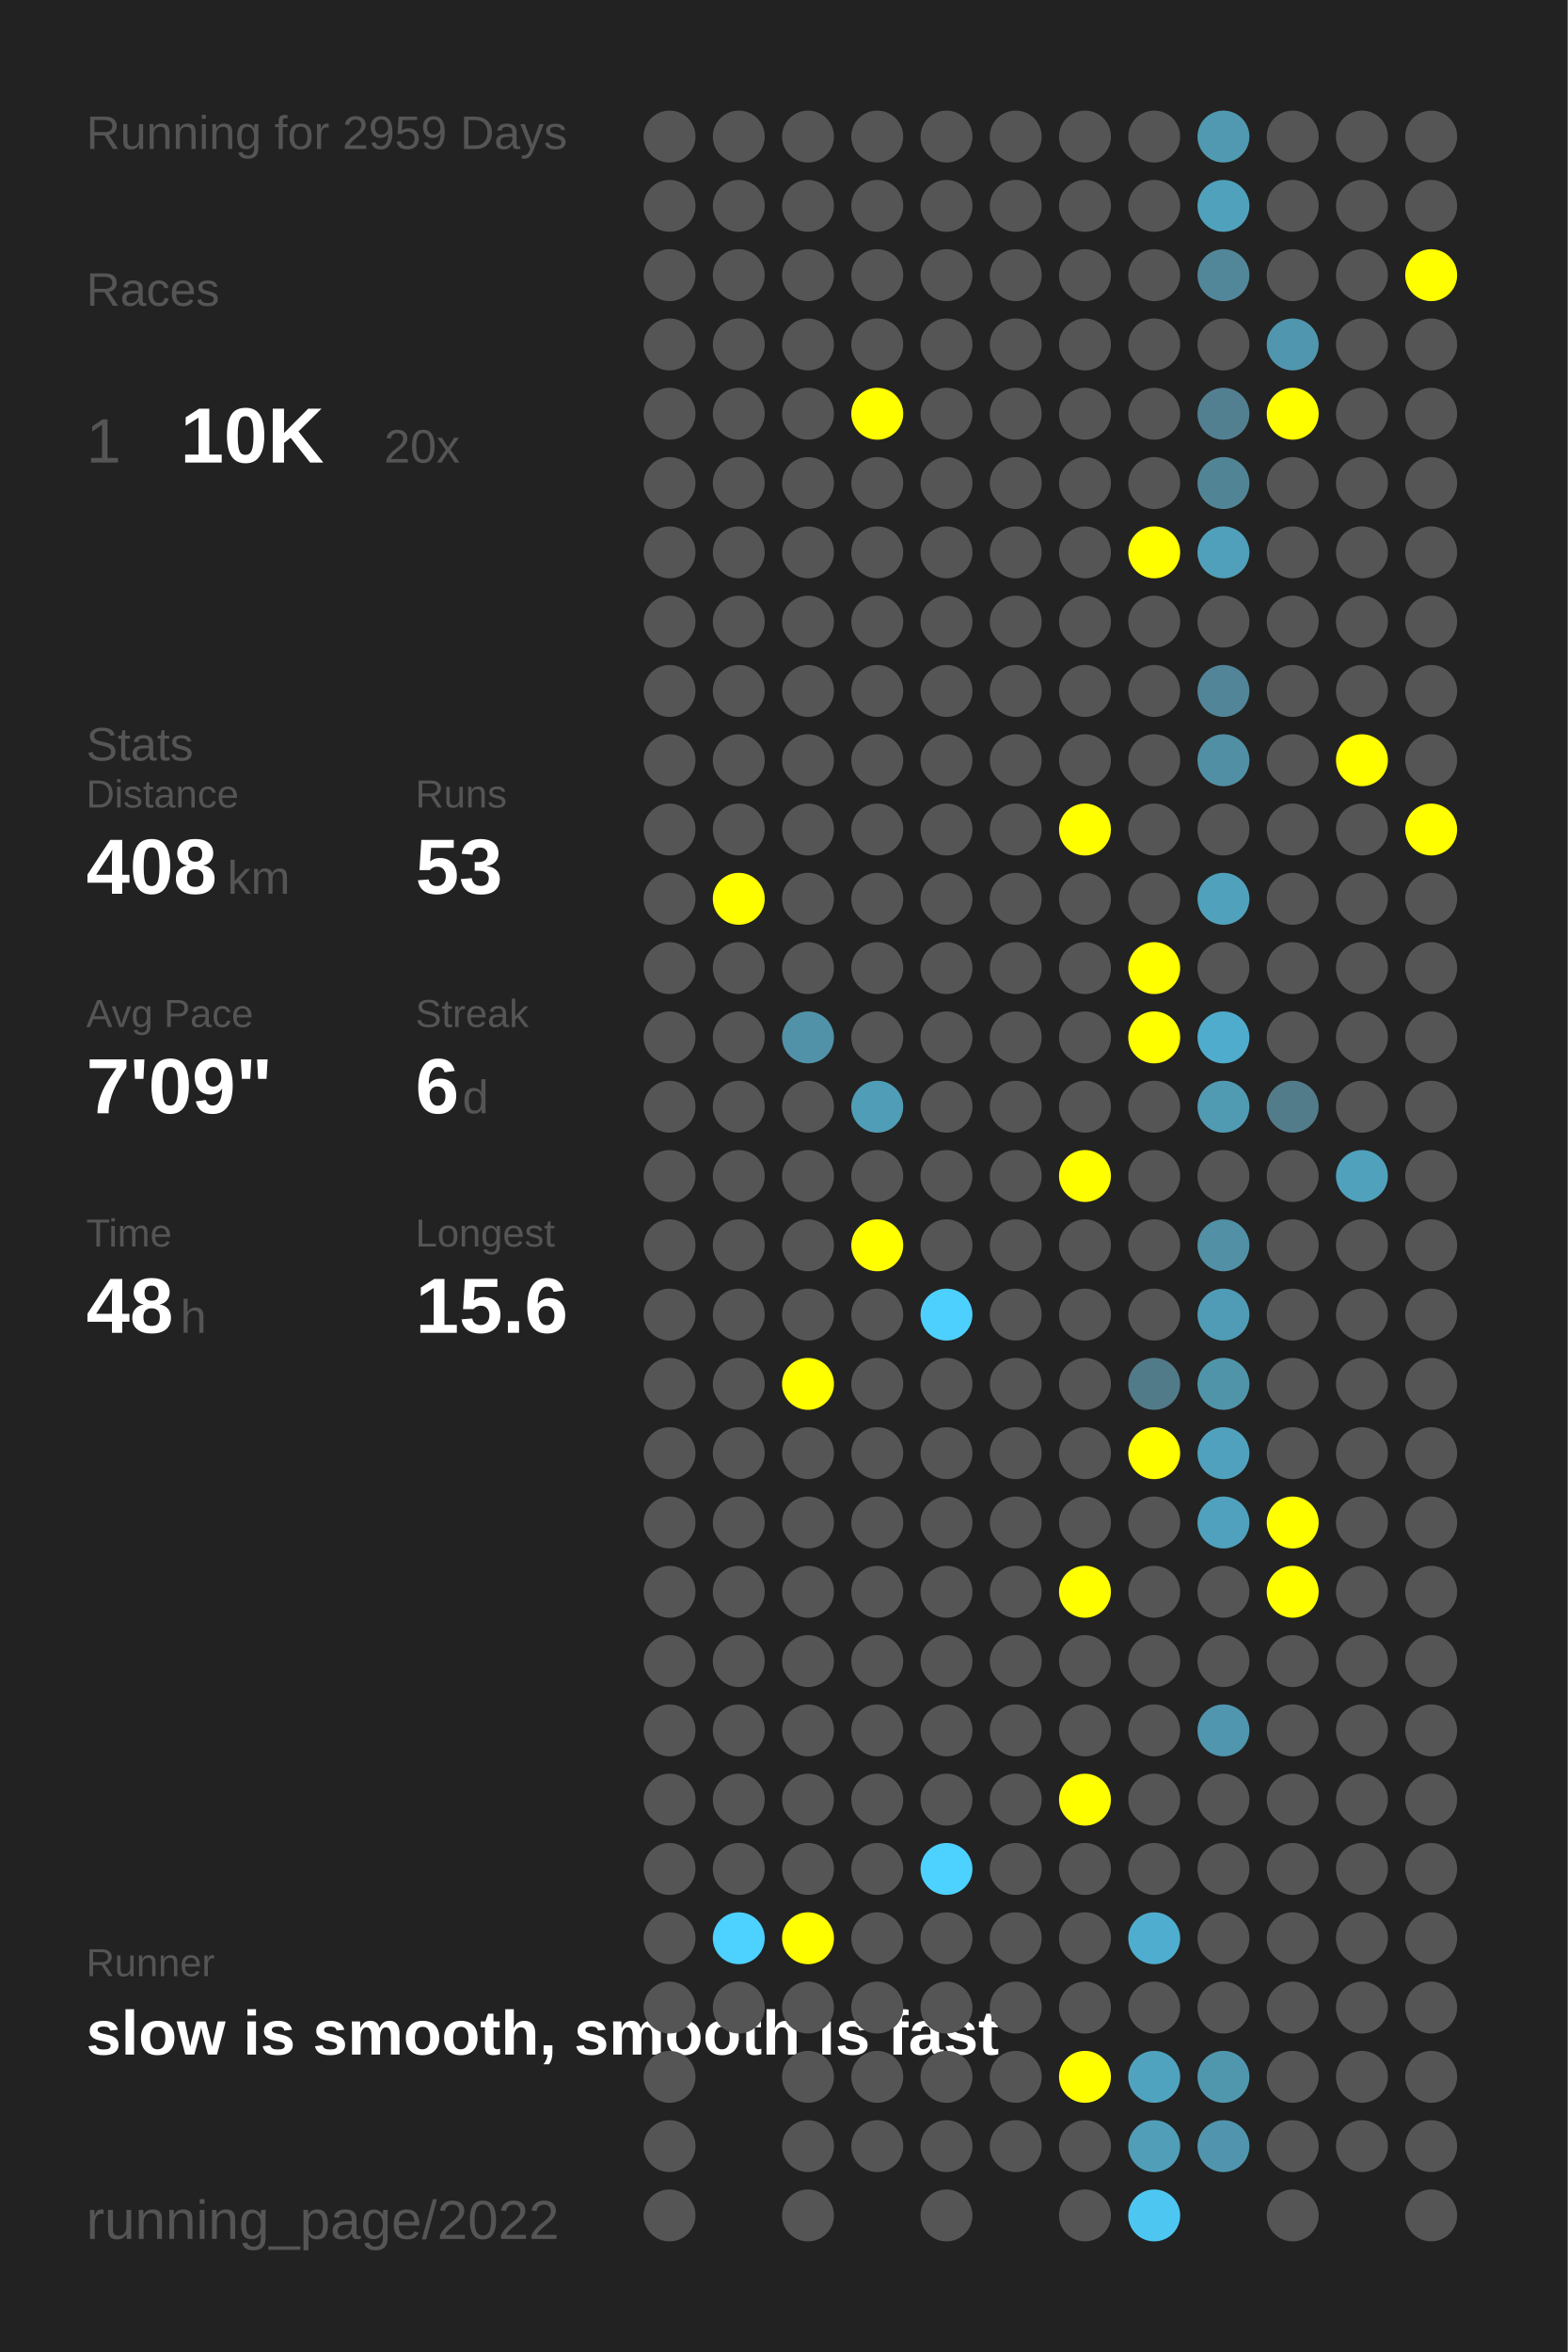
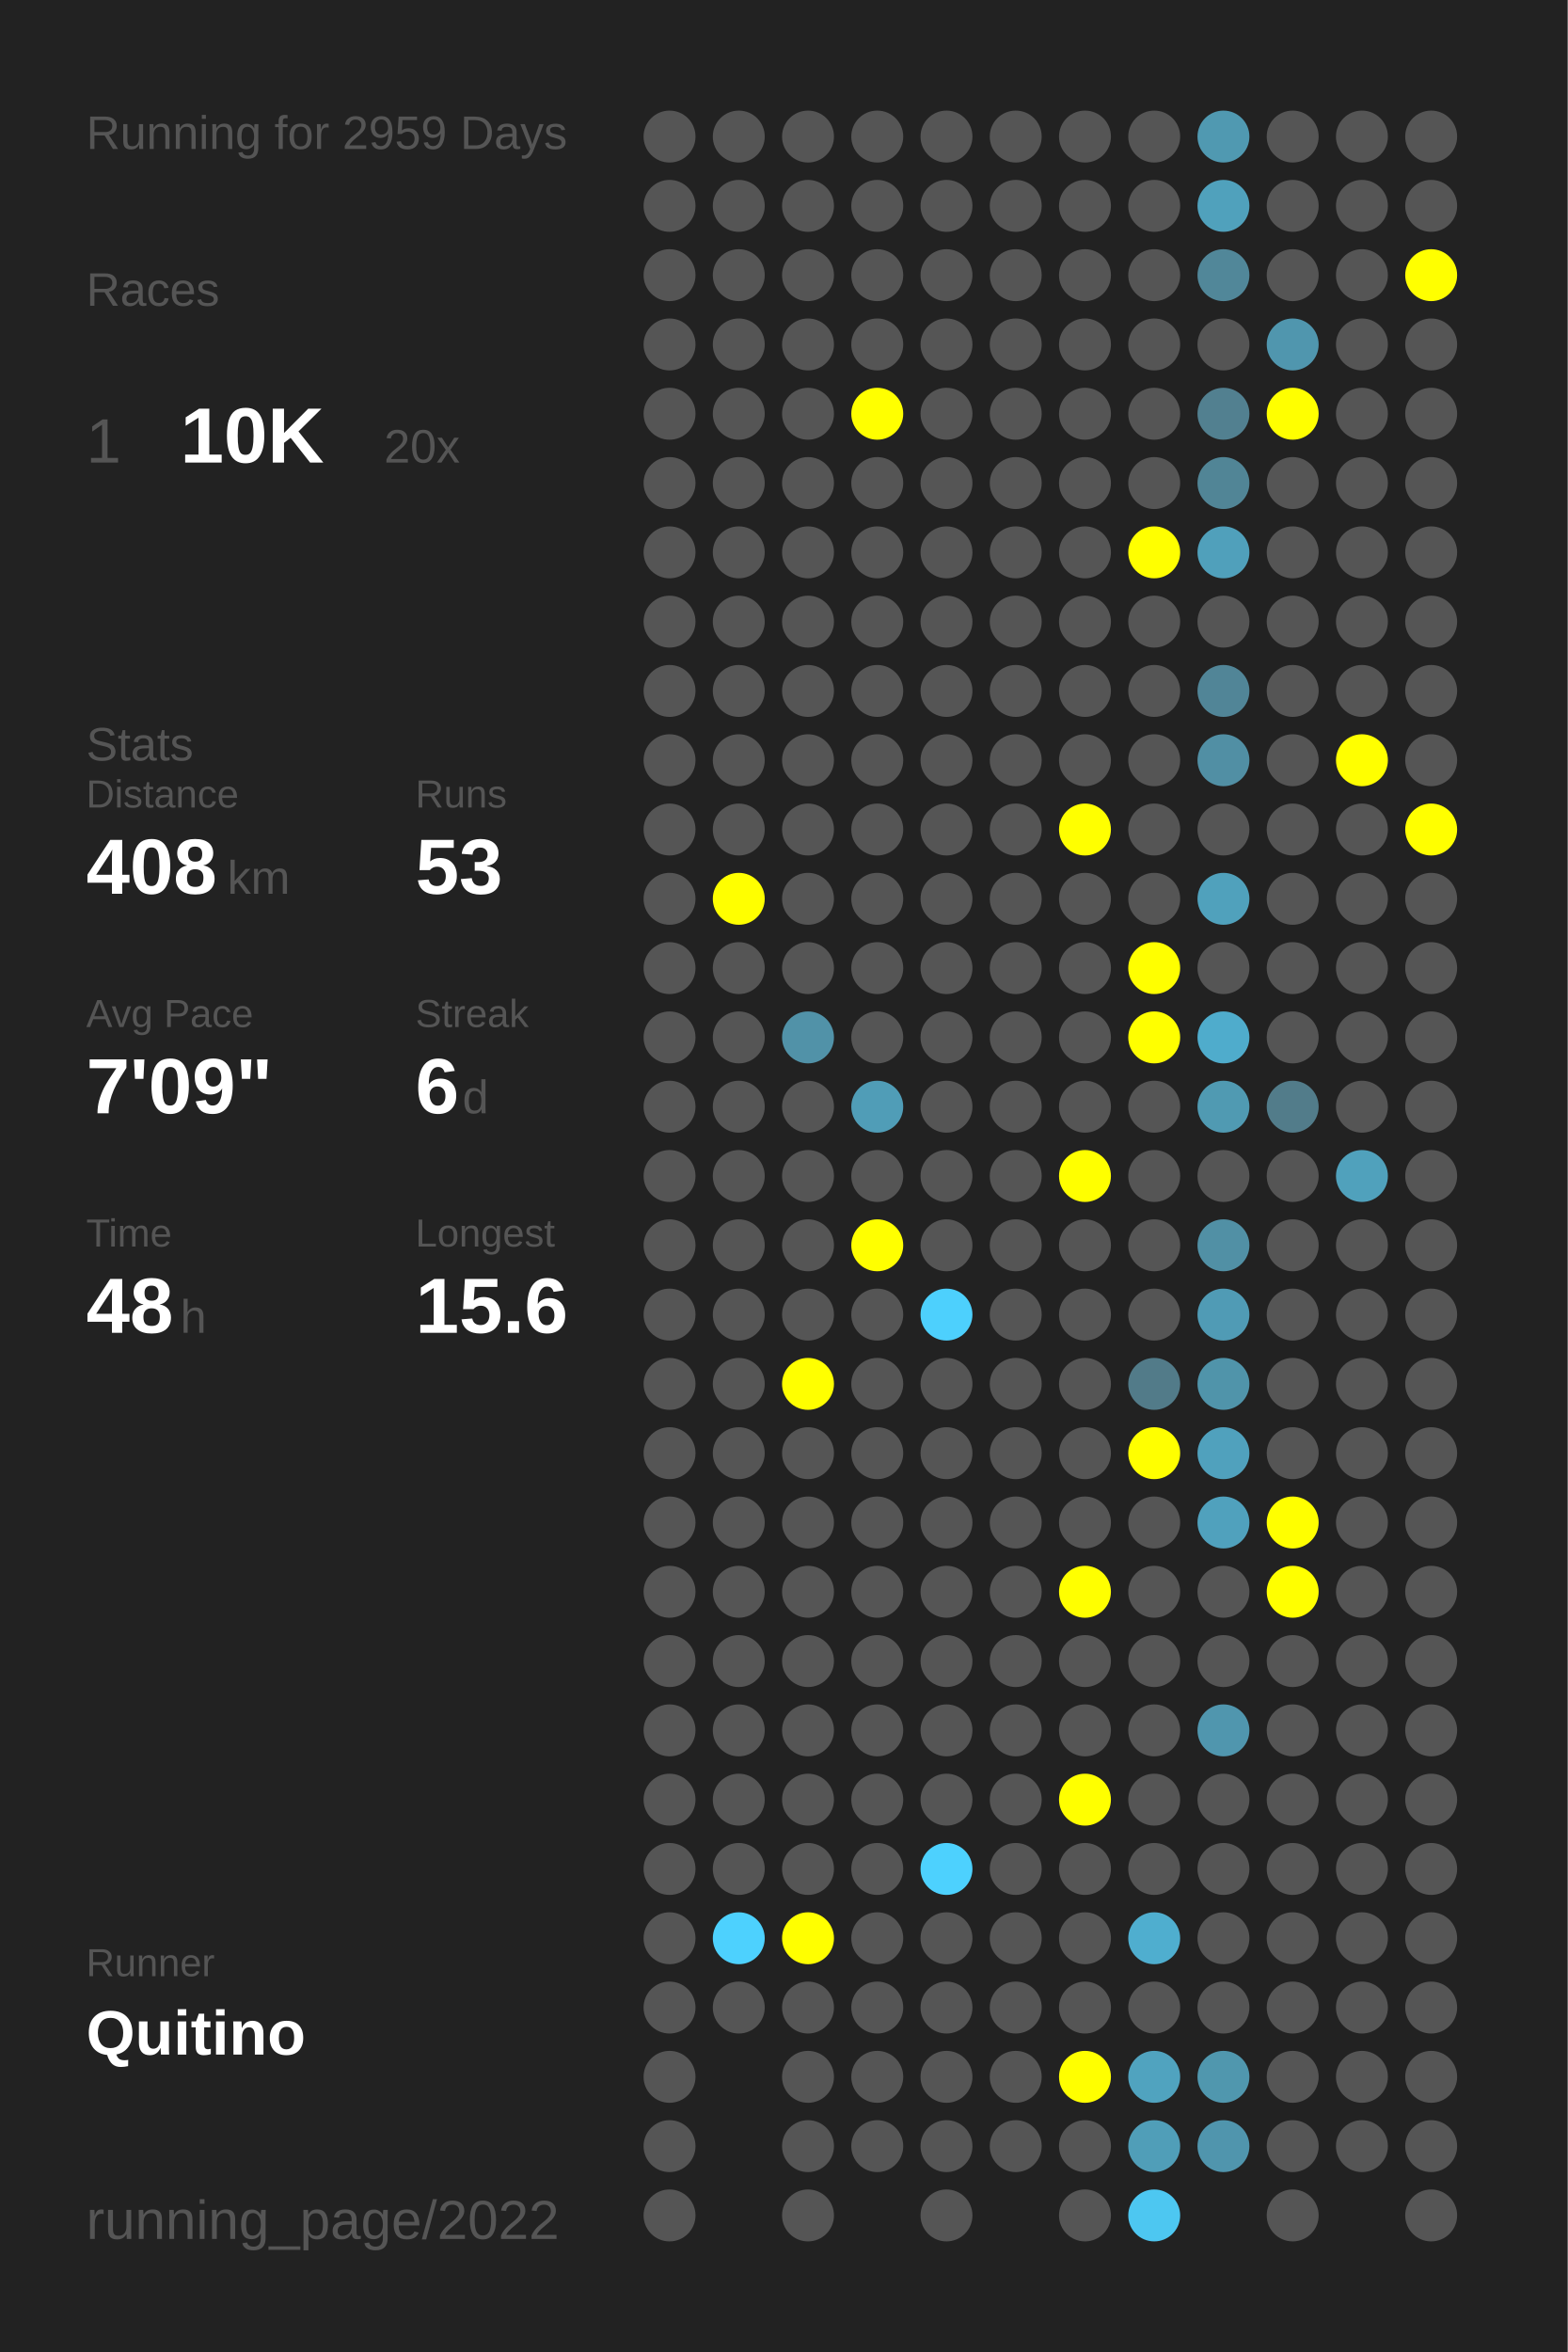
<svg xmlns="http://www.w3.org/2000/svg" baseProfile="full" height="300mm" version="1.1" viewBox="0,0,200,300" width="200mm">
  <defs />
  <rect fill="#222222" height="300" width="200" x="0" y="0" />
  <text fill="#555555" style="font-size:6px; font-family:Arial;" x="11" y="19">Running for 2959 Days</text>
  <text fill="#555555" style="font-size:6px; font-family:Arial;" x="11" y="39">Races</text>
  <text fill="#555555" style="font-size:8px; font-family:Arial;" x="11" y="59">1</text>
  <text fill="#FFFFFF" style="font-size:10px; font-family:Arial; font-weight:bold;" x="23" y="59">10K</text>
  <text fill="#555555" style="font-size:6px; font-family:Arial;" x="49" y="59">20x</text>
  <text fill="#555555" style="font-size:6px; font-family:Arial;" x="11" y="97">Stats</text>
  <text fill="#555555" style="font-size:5px; font-family:Arial;" x="11" y="103">Distance</text>
  <text fill="#FFFFFF" style="font-size:10px; font-family:Arial; font-weight:bold;" x="11" y="114">408</text>
  <text fill="#555555" style="font-size:6px; font-family:Arial;" x="29" y="114">km</text>
  <text fill="#555555" style="font-size:5px; font-family:Arial;" x="53" y="103">Runs</text>
  <text fill="#FFFFFF" style="font-size:10px; font-family:Arial; font-weight:bold;" x="53" y="114">53</text>
  <text fill="#555555" style="font-size:5px; font-family:Arial;" x="11" y="131">Avg Pace</text>
  <text fill="#FFFFFF" style="font-size:10px; font-family:Arial; font-weight:bold;" x="11" y="142">7'09"</text>
  <text fill="#555555" style="font-size:5px; font-family:Arial;" x="53" y="131">Streak</text>
  <text fill="#FFFFFF" style="font-size:10px; font-family:Arial; font-weight:bold;" x="53" y="142">6</text>
  <text fill="#555555" style="font-size:6px; font-family:Arial;" x="59" y="142">d</text>
  <text fill="#555555" style="font-size:5px; font-family:Arial;" x="11" y="159">Time</text>
  <text fill="#FFFFFF" style="font-size:10px; font-family:Arial; font-weight:bold;" x="11" y="170">48</text>
  <text fill="#555555" style="font-size:6px; font-family:Arial;" x="23" y="170">h</text>
  <text fill="#555555" style="font-size:5px; font-family:Arial;" x="53" y="159">Longest</text>
  <text fill="#FFFFFF" style="font-size:10px; font-family:Arial; font-weight:bold;" x="53" y="170">15.6</text>
  <text fill="#555555" style="font-size:5px; font-family:Arial;" x="11" y="252.065">Runner</text>
-   <text fill="#FFFFFF" style="font-size:8px; font-family:Arial; font-weight:bold;" x="11" y="262.065">slow is smooth, smooth is fast</text>
+   <text fill="#FFFFFF" style="font-size:8px; font-family:Arial; font-weight:bold;" x="11" y="262.065">Quitino</text>
  <text fill="#555555" style="font-size:7px; font-family:Arial;" x="11" y="285.581">running_page/2022</text>
  <circle cx="85.417" cy="17.419" fill="#555555" r="3.312" />
  <circle cx="85.417" cy="26.258" fill="#555555" r="3.312" />
  <circle cx="85.417" cy="35.097" fill="#555555" r="3.312" />
  <circle cx="85.417" cy="43.935" fill="#555555" r="3.312" />
  <circle cx="85.417" cy="52.774" fill="#555555" r="3.312" />
  <circle cx="85.417" cy="61.613" fill="#555555" r="3.312" />
  <circle cx="85.417" cy="70.452" fill="#555555" r="3.312" />
  <circle cx="85.417" cy="79.29" fill="#555555" r="3.312" />
  <circle cx="85.417" cy="88.129" fill="#555555" r="3.312" />
  <circle cx="85.417" cy="96.968" fill="#555555" r="3.312" />
  <circle cx="85.417" cy="105.806" fill="#555555" r="3.312" />
  <circle cx="85.417" cy="114.645" fill="#555555" r="3.312" />
  <circle cx="85.417" cy="123.484" fill="#555555" r="3.312" />
  <circle cx="85.417" cy="132.323" fill="#555555" r="3.312" />
  <circle cx="85.417" cy="141.161" fill="#555555" r="3.312" />
  <circle cx="85.417" cy="150" fill="#555555" r="3.312" />
  <circle cx="85.417" cy="158.839" fill="#555555" r="3.312" />
  <circle cx="85.417" cy="167.677" fill="#555555" r="3.312" />
  <circle cx="85.417" cy="176.516" fill="#555555" r="3.312" />
  <circle cx="85.417" cy="185.355" fill="#555555" r="3.312" />
  <circle cx="85.417" cy="194.194" fill="#555555" r="3.312" />
  <circle cx="85.417" cy="203.032" fill="#555555" r="3.312" />
  <circle cx="85.417" cy="211.871" fill="#555555" r="3.312" />
  <circle cx="85.417" cy="220.71" fill="#555555" r="3.312" />
  <circle cx="85.417" cy="229.548" fill="#555555" r="3.312" />
  <circle cx="85.417" cy="238.387" fill="#555555" r="3.312" />
  <circle cx="85.417" cy="247.226" fill="#555555" r="3.312" />
  <circle cx="85.417" cy="256.065" fill="#555555" r="3.312" />
  <circle cx="85.417" cy="264.903" fill="#555555" r="3.312" />
  <circle cx="85.417" cy="273.742" fill="#555555" r="3.312" />
  <circle cx="85.417" cy="282.581" fill="#555555" r="3.312" />
  <circle cx="94.25" cy="17.419" fill="#555555" r="3.312" />
  <circle cx="94.25" cy="26.258" fill="#555555" r="3.312" />
  <circle cx="94.25" cy="35.097" fill="#555555" r="3.312" />
  <circle cx="94.25" cy="43.935" fill="#555555" r="3.312" />
  <circle cx="94.25" cy="52.774" fill="#555555" r="3.312" />
  <circle cx="94.25" cy="61.613" fill="#555555" r="3.312" />
  <circle cx="94.25" cy="70.452" fill="#555555" r="3.312" />
  <circle cx="94.25" cy="79.29" fill="#555555" r="3.312" />
  <circle cx="94.25" cy="88.129" fill="#555555" r="3.312" />
  <circle cx="94.25" cy="96.968" fill="#555555" r="3.312" />
  <circle cx="94.25" cy="105.806" fill="#555555" r="3.312" />
  <circle cx="94.25" cy="114.645" fill="#FFFF00" r="3.312" />
  <circle cx="94.25" cy="123.484" fill="#555555" r="3.312" />
  <circle cx="94.25" cy="132.323" fill="#555555" r="3.312" />
  <circle cx="94.25" cy="141.161" fill="#555555" r="3.312" />
  <circle cx="94.25" cy="150" fill="#555555" r="3.312" />
  <circle cx="94.25" cy="158.839" fill="#555555" r="3.312" />
  <circle cx="94.25" cy="167.677" fill="#555555" r="3.312" />
  <circle cx="94.25" cy="176.516" fill="#555555" r="3.312" />
  <circle cx="94.25" cy="185.355" fill="#555555" r="3.312" />
  <circle cx="94.25" cy="194.194" fill="#555555" r="3.312" />
  <circle cx="94.25" cy="203.032" fill="#555555" r="3.312" />
  <circle cx="94.25" cy="211.871" fill="#555555" r="3.312" />
  <circle cx="94.25" cy="220.71" fill="#555555" r="3.312" />
  <circle cx="94.25" cy="229.548" fill="#555555" r="3.312" />
  <circle cx="94.25" cy="238.387" fill="#555555" r="3.312" />
  <circle cx="94.25" cy="247.226" fill="#4dd1fe" r="3.312" />
  <circle cx="94.25" cy="256.065" fill="#555555" r="3.312" />
  <circle cx="103.083" cy="17.419" fill="#555555" r="3.312" />
  <circle cx="103.083" cy="26.258" fill="#555555" r="3.312" />
  <circle cx="103.083" cy="35.097" fill="#555555" r="3.312" />
  <circle cx="103.083" cy="43.935" fill="#555555" r="3.312" />
  <circle cx="103.083" cy="52.774" fill="#555555" r="3.312" />
  <circle cx="103.083" cy="61.613" fill="#555555" r="3.312" />
  <circle cx="103.083" cy="70.452" fill="#555555" r="3.312" />
  <circle cx="103.083" cy="79.29" fill="#555555" r="3.312" />
  <circle cx="103.083" cy="88.129" fill="#555555" r="3.312" />
  <circle cx="103.083" cy="96.968" fill="#555555" r="3.312" />
  <circle cx="103.083" cy="105.806" fill="#555555" r="3.312" />
  <circle cx="103.083" cy="114.645" fill="#555555" r="3.312" />
  <circle cx="103.083" cy="123.484" fill="#555555" r="3.312" />
  <circle cx="103.083" cy="132.323" fill="#5192a8" r="3.312" />
  <circle cx="103.083" cy="141.161" fill="#555555" r="3.312" />
  <circle cx="103.083" cy="150" fill="#555555" r="3.312" />
  <circle cx="103.083" cy="158.839" fill="#555555" r="3.312" />
  <circle cx="103.083" cy="167.677" fill="#555555" r="3.312" />
  <circle cx="103.083" cy="176.516" fill="#FFFF00" r="3.312" />
  <circle cx="103.083" cy="185.355" fill="#555555" r="3.312" />
  <circle cx="103.083" cy="194.194" fill="#555555" r="3.312" />
  <circle cx="103.083" cy="203.032" fill="#555555" r="3.312" />
  <circle cx="103.083" cy="211.871" fill="#555555" r="3.312" />
  <circle cx="103.083" cy="220.71" fill="#555555" r="3.312" />
  <circle cx="103.083" cy="229.548" fill="#555555" r="3.312" />
  <circle cx="103.083" cy="238.387" fill="#555555" r="3.312" />
  <circle cx="103.083" cy="247.226" fill="#FFFF00" r="3.312" />
  <circle cx="103.083" cy="256.065" fill="#555555" r="3.312" />
  <circle cx="103.083" cy="264.903" fill="#555555" r="3.312" />
  <circle cx="103.083" cy="273.742" fill="#555555" r="3.312" />
  <circle cx="103.083" cy="282.581" fill="#555555" r="3.312" />
  <circle cx="111.917" cy="17.419" fill="#555555" r="3.312" />
  <circle cx="111.917" cy="26.258" fill="#555555" r="3.312" />
  <circle cx="111.917" cy="35.097" fill="#555555" r="3.312" />
  <circle cx="111.917" cy="43.935" fill="#555555" r="3.312" />
  <circle cx="111.917" cy="52.774" fill="#FFFF00" r="3.312" />
  <circle cx="111.917" cy="61.613" fill="#555555" r="3.312" />
  <circle cx="111.917" cy="70.452" fill="#555555" r="3.312" />
  <circle cx="111.917" cy="79.29" fill="#555555" r="3.312" />
  <circle cx="111.917" cy="88.129" fill="#555555" r="3.312" />
  <circle cx="111.917" cy="96.968" fill="#555555" r="3.312" />
  <circle cx="111.917" cy="105.806" fill="#555555" r="3.312" />
  <circle cx="111.917" cy="114.645" fill="#555555" r="3.312" />
  <circle cx="111.917" cy="123.484" fill="#555555" r="3.312" />
  <circle cx="111.917" cy="132.323" fill="#555555" r="3.312" />
  <circle cx="111.917" cy="141.161" fill="#509db7" r="3.312" />
  <circle cx="111.917" cy="150" fill="#555555" r="3.312" />
  <circle cx="111.917" cy="158.839" fill="#FFFF00" r="3.312" />
  <circle cx="111.917" cy="167.677" fill="#555555" r="3.312" />
  <circle cx="111.917" cy="176.516" fill="#555555" r="3.312" />
  <circle cx="111.917" cy="185.355" fill="#555555" r="3.312" />
  <circle cx="111.917" cy="194.194" fill="#555555" r="3.312" />
  <circle cx="111.917" cy="203.032" fill="#555555" r="3.312" />
  <circle cx="111.917" cy="211.871" fill="#555555" r="3.312" />
  <circle cx="111.917" cy="220.71" fill="#555555" r="3.312" />
  <circle cx="111.917" cy="229.548" fill="#555555" r="3.312" />
  <circle cx="111.917" cy="238.387" fill="#555555" r="3.312" />
  <circle cx="111.917" cy="247.226" fill="#555555" r="3.312" />
  <circle cx="111.917" cy="256.065" fill="#555555" r="3.312" />
  <circle cx="111.917" cy="264.903" fill="#555555" r="3.312" />
  <circle cx="111.917" cy="273.742" fill="#555555" r="3.312" />
  <circle cx="120.75" cy="17.419" fill="#555555" r="3.312" />
  <circle cx="120.75" cy="26.258" fill="#555555" r="3.312" />
  <circle cx="120.75" cy="35.097" fill="#555555" r="3.312" />
  <circle cx="120.75" cy="43.935" fill="#555555" r="3.312" />
  <circle cx="120.75" cy="52.774" fill="#555555" r="3.312" />
  <circle cx="120.75" cy="61.613" fill="#555555" r="3.312" />
  <circle cx="120.75" cy="70.452" fill="#555555" r="3.312" />
  <circle cx="120.75" cy="79.29" fill="#555555" r="3.312" />
  <circle cx="120.75" cy="88.129" fill="#555555" r="3.312" />
  <circle cx="120.75" cy="96.968" fill="#555555" r="3.312" />
  <circle cx="120.75" cy="105.806" fill="#555555" r="3.312" />
  <circle cx="120.75" cy="114.645" fill="#555555" r="3.312" />
  <circle cx="120.75" cy="123.484" fill="#555555" r="3.312" />
  <circle cx="120.75" cy="132.323" fill="#555555" r="3.312" />
  <circle cx="120.75" cy="141.161" fill="#555555" r="3.312" />
  <circle cx="120.75" cy="150" fill="#555555" r="3.312" />
  <circle cx="120.75" cy="158.839" fill="#555555" r="3.312" />
  <circle cx="120.75" cy="167.677" fill="#4dd0fd" r="3.312" />
  <circle cx="120.75" cy="176.516" fill="#555555" r="3.312" />
  <circle cx="120.75" cy="185.355" fill="#555555" r="3.312" />
  <circle cx="120.75" cy="194.194" fill="#555555" r="3.312" />
  <circle cx="120.75" cy="203.032" fill="#555555" r="3.312" />
  <circle cx="120.75" cy="211.871" fill="#555555" r="3.312" />
  <circle cx="120.75" cy="220.71" fill="#555555" r="3.312" />
  <circle cx="120.75" cy="229.548" fill="#555555" r="3.312" />
  <circle cx="120.75" cy="238.387" fill="#4dd1fe" r="3.312" />
  <circle cx="120.75" cy="247.226" fill="#555555" r="3.312" />
  <circle cx="120.75" cy="256.065" fill="#555555" r="3.312" />
  <circle cx="120.75" cy="264.903" fill="#555555" r="3.312" />
  <circle cx="120.75" cy="273.742" fill="#555555" r="3.312" />
  <circle cx="120.75" cy="282.581" fill="#555555" r="3.312" />
  <circle cx="129.583" cy="17.419" fill="#555555" r="3.312" />
  <circle cx="129.583" cy="26.258" fill="#555555" r="3.312" />
  <circle cx="129.583" cy="35.097" fill="#555555" r="3.312" />
  <circle cx="129.583" cy="43.935" fill="#555555" r="3.312" />
  <circle cx="129.583" cy="52.774" fill="#555555" r="3.312" />
  <circle cx="129.583" cy="61.613" fill="#555555" r="3.312" />
  <circle cx="129.583" cy="70.452" fill="#555555" r="3.312" />
  <circle cx="129.583" cy="79.29" fill="#555555" r="3.312" />
  <circle cx="129.583" cy="88.129" fill="#555555" r="3.312" />
  <circle cx="129.583" cy="96.968" fill="#555555" r="3.312" />
  <circle cx="129.583" cy="105.806" fill="#555555" r="3.312" />
  <circle cx="129.583" cy="114.645" fill="#555555" r="3.312" />
  <circle cx="129.583" cy="123.484" fill="#555555" r="3.312" />
  <circle cx="129.583" cy="132.323" fill="#555555" r="3.312" />
  <circle cx="129.583" cy="141.161" fill="#555555" r="3.312" />
  <circle cx="129.583" cy="150" fill="#555555" r="3.312" />
  <circle cx="129.583" cy="158.839" fill="#555555" r="3.312" />
  <circle cx="129.583" cy="167.677" fill="#555555" r="3.312" />
  <circle cx="129.583" cy="176.516" fill="#555555" r="3.312" />
  <circle cx="129.583" cy="185.355" fill="#555555" r="3.312" />
  <circle cx="129.583" cy="194.194" fill="#555555" r="3.312" />
  <circle cx="129.583" cy="203.032" fill="#555555" r="3.312" />
  <circle cx="129.583" cy="211.871" fill="#555555" r="3.312" />
  <circle cx="129.583" cy="220.71" fill="#555555" r="3.312" />
  <circle cx="129.583" cy="229.548" fill="#555555" r="3.312" />
  <circle cx="129.583" cy="238.387" fill="#555555" r="3.312" />
  <circle cx="129.583" cy="247.226" fill="#555555" r="3.312" />
  <circle cx="129.583" cy="256.065" fill="#555555" r="3.312" />
  <circle cx="129.583" cy="264.903" fill="#555555" r="3.312" />
  <circle cx="129.583" cy="273.742" fill="#555555" r="3.312" />
  <circle cx="138.417" cy="17.419" fill="#555555" r="3.312" />
  <circle cx="138.417" cy="26.258" fill="#555555" r="3.312" />
  <circle cx="138.417" cy="35.097" fill="#555555" r="3.312" />
  <circle cx="138.417" cy="43.935" fill="#555555" r="3.312" />
  <circle cx="138.417" cy="52.774" fill="#555555" r="3.312" />
  <circle cx="138.417" cy="61.613" fill="#555555" r="3.312" />
  <circle cx="138.417" cy="70.452" fill="#555555" r="3.312" />
  <circle cx="138.417" cy="79.29" fill="#555555" r="3.312" />
  <circle cx="138.417" cy="88.129" fill="#555555" r="3.312" />
  <circle cx="138.417" cy="96.968" fill="#555555" r="3.312" />
  <circle cx="138.417" cy="105.806" fill="#FFFF00" r="3.312" />
  <circle cx="138.417" cy="114.645" fill="#555555" r="3.312" />
  <circle cx="138.417" cy="123.484" fill="#555555" r="3.312" />
  <circle cx="138.417" cy="132.323" fill="#555555" r="3.312" />
  <circle cx="138.417" cy="141.161" fill="#555555" r="3.312" />
  <circle cx="138.417" cy="150" fill="#FFFF00" r="3.312" />
  <circle cx="138.417" cy="158.839" fill="#555555" r="3.312" />
  <circle cx="138.417" cy="167.677" fill="#555555" r="3.312" />
  <circle cx="138.417" cy="176.516" fill="#555555" r="3.312" />
  <circle cx="138.417" cy="185.355" fill="#555555" r="3.312" />
  <circle cx="138.417" cy="194.194" fill="#555555" r="3.312" />
  <circle cx="138.417" cy="203.032" fill="#FFFF00" r="3.312" />
  <circle cx="138.417" cy="211.871" fill="#555555" r="3.312" />
  <circle cx="138.417" cy="220.71" fill="#555555" r="3.312" />
  <circle cx="138.417" cy="229.548" fill="#FFFF00" r="3.312" />
  <circle cx="138.417" cy="238.387" fill="#555555" r="3.312" />
  <circle cx="138.417" cy="247.226" fill="#555555" r="3.312" />
  <circle cx="138.417" cy="256.065" fill="#555555" r="3.312" />
  <circle cx="138.417" cy="264.903" fill="#FFFF00" r="3.312" />
  <circle cx="138.417" cy="273.742" fill="#555555" r="3.312" />
  <circle cx="138.417" cy="282.581" fill="#555555" r="3.312" />
  <circle cx="147.25" cy="17.419" fill="#555555" r="3.312" />
  <circle cx="147.25" cy="26.258" fill="#555555" r="3.312" />
  <circle cx="147.25" cy="35.097" fill="#555555" r="3.312" />
  <circle cx="147.25" cy="43.935" fill="#555555" r="3.312" />
  <circle cx="147.25" cy="52.774" fill="#555555" r="3.312" />
  <circle cx="147.25" cy="61.613" fill="#555555" r="3.312" />
  <circle cx="147.25" cy="70.452" fill="#FFFF00" r="3.312" />
  <circle cx="147.25" cy="79.29" fill="#555555" r="3.312" />
  <circle cx="147.25" cy="88.129" fill="#555555" r="3.312" />
  <circle cx="147.25" cy="96.968" fill="#555555" r="3.312" />
  <circle cx="147.25" cy="105.806" fill="#555555" r="3.312" />
  <circle cx="147.25" cy="114.645" fill="#555555" r="3.312" />
  <circle cx="147.25" cy="123.484" fill="#FFFF00" r="3.312" />
  <circle cx="147.25" cy="132.323" fill="#FFFF00" r="3.312" />
  <circle cx="147.25" cy="141.161" fill="#555555" r="3.312" />
  <circle cx="147.25" cy="150" fill="#555555" r="3.312" />
  <circle cx="147.25" cy="158.839" fill="#555555" r="3.312" />
  <circle cx="147.25" cy="167.677" fill="#555555" r="3.312" />
  <circle cx="147.25" cy="176.516" fill="#527b89" r="3.312" />
  <circle cx="147.25" cy="185.355" fill="#FFFF00" r="3.312" />
  <circle cx="147.25" cy="194.194" fill="#555555" r="3.312" />
  <circle cx="147.25" cy="203.032" fill="#555555" r="3.312" />
  <circle cx="147.25" cy="211.871" fill="#555555" r="3.312" />
  <circle cx="147.25" cy="220.71" fill="#555555" r="3.312" />
  <circle cx="147.25" cy="229.548" fill="#555555" r="3.312" />
  <circle cx="147.25" cy="238.387" fill="#555555" r="3.312" />
  <circle cx="147.25" cy="247.226" fill="#4faecf" r="3.312" />
  <circle cx="147.25" cy="256.065" fill="#555555" r="3.312" />
  <circle cx="147.25" cy="264.903" fill="#50a3bf" r="3.312" />
  <circle cx="147.25" cy="273.742" fill="#509eb8" r="3.312" />
  <circle cx="147.25" cy="282.581" fill="#4dc7f1" r="3.312" />
  <circle cx="156.083" cy="17.419" fill="#5099b1" r="3.312" />
  <circle cx="156.083" cy="26.258" fill="#50a1bc" r="3.312" />
  <circle cx="156.083" cy="35.097" fill="#518799" r="3.312" />
  <circle cx="156.083" cy="43.935" fill="#555555" r="3.312" />
  <circle cx="156.083" cy="52.774" fill="#528090" r="3.312" />
  <circle cx="156.083" cy="61.613" fill="#518596" r="3.312" />
  <circle cx="156.083" cy="70.452" fill="#50a0bb" r="3.312" />
  <circle cx="156.083" cy="79.29" fill="#555555" r="3.312" />
  <circle cx="156.083" cy="88.129" fill="#518597" r="3.312" />
  <circle cx="156.083" cy="96.968" fill="#518fa4" r="3.312" />
  <circle cx="156.083" cy="105.806" fill="#555555" r="3.312" />
  <circle cx="156.083" cy="114.645" fill="#50a1bc" r="3.312" />
  <circle cx="156.083" cy="123.484" fill="#555555" r="3.312" />
  <circle cx="156.083" cy="132.323" fill="#4faccc" r="3.312" />
  <circle cx="156.083" cy="141.161" fill="#509ab2" r="3.312" />
  <circle cx="156.083" cy="150" fill="#555555" r="3.312" />
  <circle cx="156.083" cy="158.839" fill="#5190a5" r="3.312" />
  <circle cx="156.083" cy="167.677" fill="#509bb5" r="3.312" />
  <circle cx="156.083" cy="176.516" fill="#5094aa" r="3.312" />
  <circle cx="156.083" cy="185.355" fill="#50a1bd" r="3.312" />
  <circle cx="156.083" cy="194.194" fill="#50a1bd" r="3.312" />
  <circle cx="156.083" cy="203.032" fill="#555555" r="3.312" />
  <circle cx="156.083" cy="211.871" fill="#555555" r="3.312" />
  <circle cx="156.083" cy="220.71" fill="#5096ae" r="3.312" />
  <circle cx="156.083" cy="229.548" fill="#555555" r="3.312" />
  <circle cx="156.083" cy="238.387" fill="#555555" r="3.312" />
  <circle cx="156.083" cy="247.226" fill="#555555" r="3.312" />
  <circle cx="156.083" cy="256.065" fill="#555555" r="3.312" />
  <circle cx="156.083" cy="264.903" fill="#5097ae" r="3.312" />
  <circle cx="156.083" cy="273.742" fill="#5095ad" r="3.312" />
  <circle cx="164.917" cy="17.419" fill="#555555" r="3.312" />
  <circle cx="164.917" cy="26.258" fill="#555555" r="3.312" />
  <circle cx="164.917" cy="35.097" fill="#555555" r="3.312" />
  <circle cx="164.917" cy="43.935" fill="#5096ae" r="3.312" />
  <circle cx="164.917" cy="52.774" fill="#FFFF00" r="3.312" />
  <circle cx="164.917" cy="61.613" fill="#555555" r="3.312" />
  <circle cx="164.917" cy="70.452" fill="#555555" r="3.312" />
  <circle cx="164.917" cy="79.29" fill="#555555" r="3.312" />
  <circle cx="164.917" cy="88.129" fill="#555555" r="3.312" />
  <circle cx="164.917" cy="96.968" fill="#555555" r="3.312" />
  <circle cx="164.917" cy="105.806" fill="#555555" r="3.312" />
  <circle cx="164.917" cy="114.645" fill="#555555" r="3.312" />
  <circle cx="164.917" cy="123.484" fill="#555555" r="3.312" />
  <circle cx="164.917" cy="132.323" fill="#555555" r="3.312" />
  <circle cx="164.917" cy="141.161" fill="#527c8a" r="3.312" />
  <circle cx="164.917" cy="150" fill="#555555" r="3.312" />
  <circle cx="164.917" cy="158.839" fill="#555555" r="3.312" />
  <circle cx="164.917" cy="167.677" fill="#555555" r="3.312" />
  <circle cx="164.917" cy="176.516" fill="#555555" r="3.312" />
  <circle cx="164.917" cy="185.355" fill="#555555" r="3.312" />
  <circle cx="164.917" cy="194.194" fill="#FFFF00" r="3.312" />
  <circle cx="164.917" cy="203.032" fill="#FFFF00" r="3.312" />
  <circle cx="164.917" cy="211.871" fill="#555555" r="3.312" />
  <circle cx="164.917" cy="220.71" fill="#555555" r="3.312" />
  <circle cx="164.917" cy="229.548" fill="#555555" r="3.312" />
  <circle cx="164.917" cy="238.387" fill="#555555" r="3.312" />
  <circle cx="164.917" cy="247.226" fill="#555555" r="3.312" />
  <circle cx="164.917" cy="256.065" fill="#555555" r="3.312" />
  <circle cx="164.917" cy="264.903" fill="#555555" r="3.312" />
  <circle cx="164.917" cy="273.742" fill="#555555" r="3.312" />
  <circle cx="164.917" cy="282.581" fill="#555555" r="3.312" />
  <circle cx="173.75" cy="17.419" fill="#555555" r="3.312" />
  <circle cx="173.75" cy="26.258" fill="#555555" r="3.312" />
  <circle cx="173.75" cy="35.097" fill="#555555" r="3.312" />
  <circle cx="173.75" cy="43.935" fill="#555555" r="3.312" />
  <circle cx="173.75" cy="52.774" fill="#555555" r="3.312" />
  <circle cx="173.75" cy="61.613" fill="#555555" r="3.312" />
  <circle cx="173.75" cy="70.452" fill="#555555" r="3.312" />
  <circle cx="173.75" cy="79.29" fill="#555555" r="3.312" />
  <circle cx="173.75" cy="88.129" fill="#555555" r="3.312" />
  <circle cx="173.75" cy="96.968" fill="#FFFF00" r="3.312" />
  <circle cx="173.75" cy="105.806" fill="#555555" r="3.312" />
  <circle cx="173.75" cy="114.645" fill="#555555" r="3.312" />
  <circle cx="173.75" cy="123.484" fill="#555555" r="3.312" />
  <circle cx="173.75" cy="132.323" fill="#555555" r="3.312" />
  <circle cx="173.75" cy="141.161" fill="#555555" r="3.312" />
  <circle cx="173.75" cy="150" fill="#50a1bc" r="3.312" />
  <circle cx="173.75" cy="158.839" fill="#555555" r="3.312" />
  <circle cx="173.75" cy="167.677" fill="#555555" r="3.312" />
  <circle cx="173.75" cy="176.516" fill="#555555" r="3.312" />
  <circle cx="173.75" cy="185.355" fill="#555555" r="3.312" />
  <circle cx="173.75" cy="194.194" fill="#555555" r="3.312" />
  <circle cx="173.75" cy="203.032" fill="#555555" r="3.312" />
  <circle cx="173.75" cy="211.871" fill="#555555" r="3.312" />
  <circle cx="173.75" cy="220.71" fill="#555555" r="3.312" />
  <circle cx="173.75" cy="229.548" fill="#555555" r="3.312" />
  <circle cx="173.75" cy="238.387" fill="#555555" r="3.312" />
  <circle cx="173.75" cy="247.226" fill="#555555" r="3.312" />
  <circle cx="173.75" cy="256.065" fill="#555555" r="3.312" />
  <circle cx="173.75" cy="264.903" fill="#555555" r="3.312" />
  <circle cx="173.75" cy="273.742" fill="#555555" r="3.312" />
  <circle cx="182.583" cy="17.419" fill="#555555" r="3.312" />
  <circle cx="182.583" cy="26.258" fill="#555555" r="3.312" />
  <circle cx="182.583" cy="35.097" fill="#FFFF00" r="3.312" />
  <circle cx="182.583" cy="43.935" fill="#555555" r="3.312" />
  <circle cx="182.583" cy="52.774" fill="#555555" r="3.312" />
  <circle cx="182.583" cy="61.613" fill="#555555" r="3.312" />
  <circle cx="182.583" cy="70.452" fill="#555555" r="3.312" />
  <circle cx="182.583" cy="79.29" fill="#555555" r="3.312" />
  <circle cx="182.583" cy="88.129" fill="#555555" r="3.312" />
  <circle cx="182.583" cy="96.968" fill="#555555" r="3.312" />
  <circle cx="182.583" cy="105.806" fill="#FFFF00" r="3.312" />
  <circle cx="182.583" cy="114.645" fill="#555555" r="3.312" />
  <circle cx="182.583" cy="123.484" fill="#555555" r="3.312" />
  <circle cx="182.583" cy="132.323" fill="#555555" r="3.312" />
  <circle cx="182.583" cy="141.161" fill="#555555" r="3.312" />
  <circle cx="182.583" cy="150" fill="#555555" r="3.312" />
  <circle cx="182.583" cy="158.839" fill="#555555" r="3.312" />
  <circle cx="182.583" cy="167.677" fill="#555555" r="3.312" />
  <circle cx="182.583" cy="176.516" fill="#555555" r="3.312" />
  <circle cx="182.583" cy="185.355" fill="#555555" r="3.312" />
  <circle cx="182.583" cy="194.194" fill="#555555" r="3.312" />
  <circle cx="182.583" cy="203.032" fill="#555555" r="3.312" />
  <circle cx="182.583" cy="211.871" fill="#555555" r="3.312" />
  <circle cx="182.583" cy="220.71" fill="#555555" r="3.312" />
  <circle cx="182.583" cy="229.548" fill="#555555" r="3.312" />
  <circle cx="182.583" cy="238.387" fill="#555555" r="3.312" />
  <circle cx="182.583" cy="247.226" fill="#555555" r="3.312" />
  <circle cx="182.583" cy="256.065" fill="#555555" r="3.312" />
  <circle cx="182.583" cy="264.903" fill="#555555" r="3.312" />
  <circle cx="182.583" cy="273.742" fill="#555555" r="3.312" />
  <circle cx="182.583" cy="282.581" fill="#555555" r="3.312" />
</svg>
